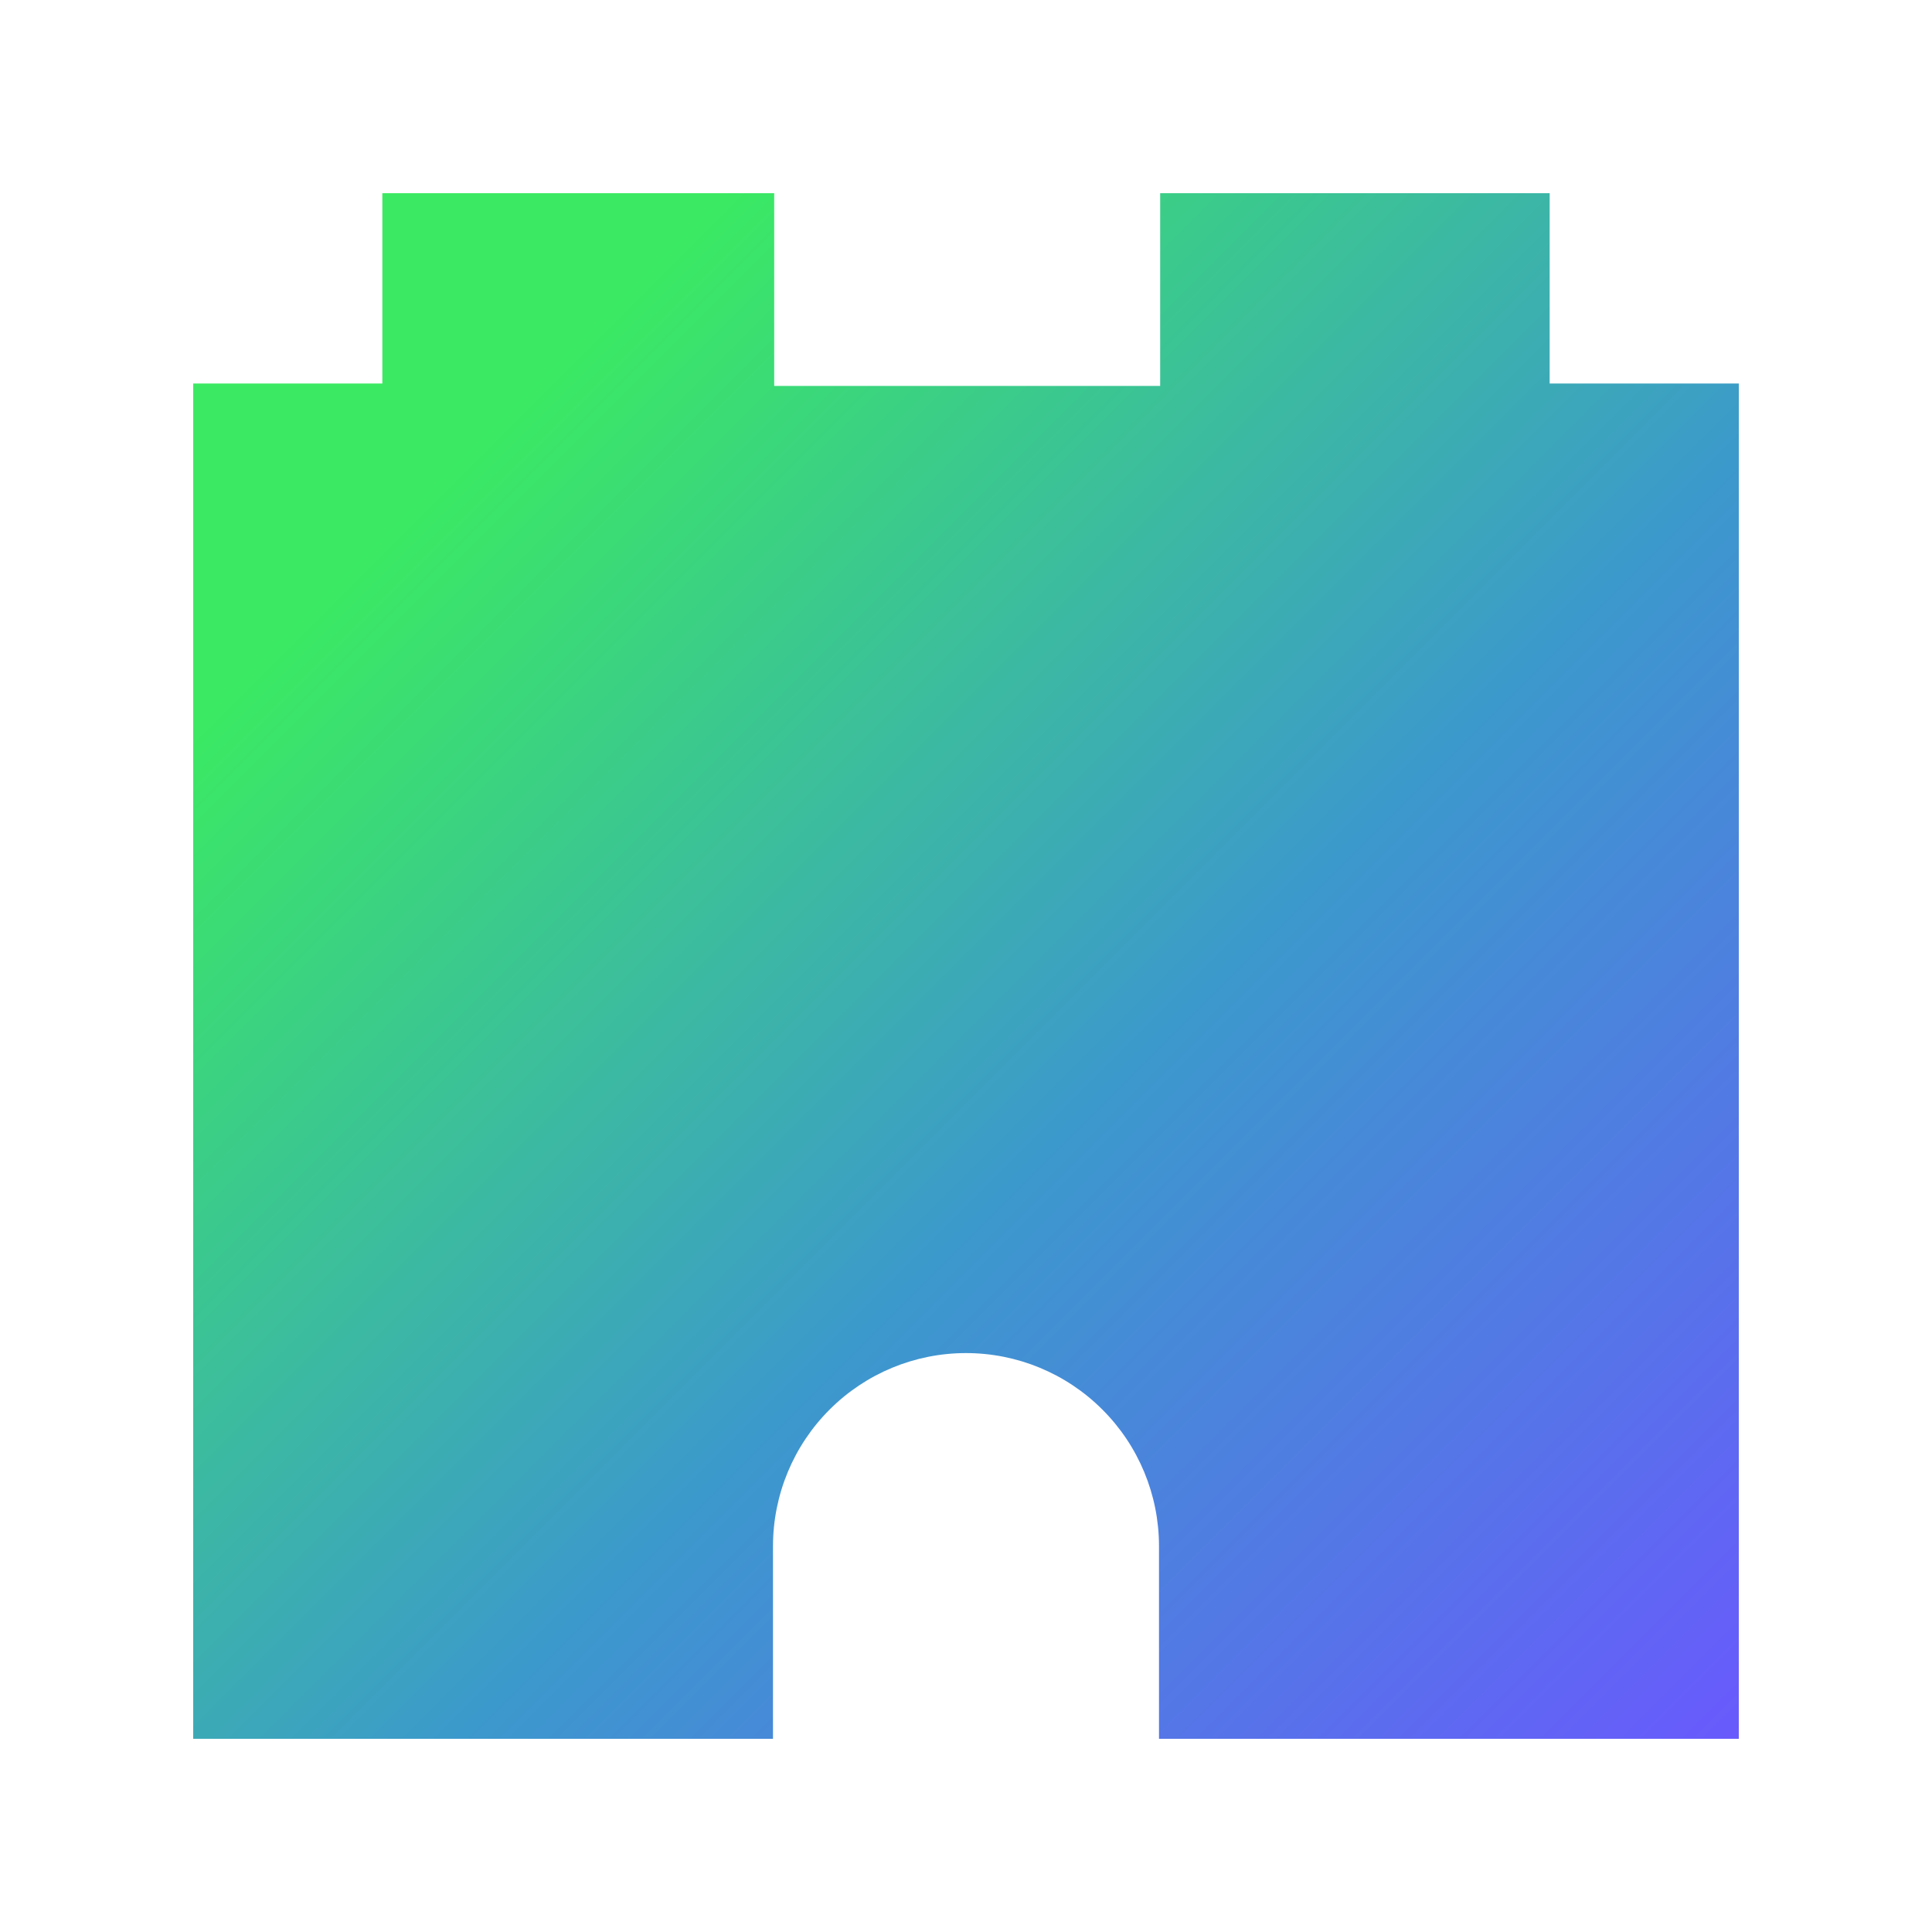
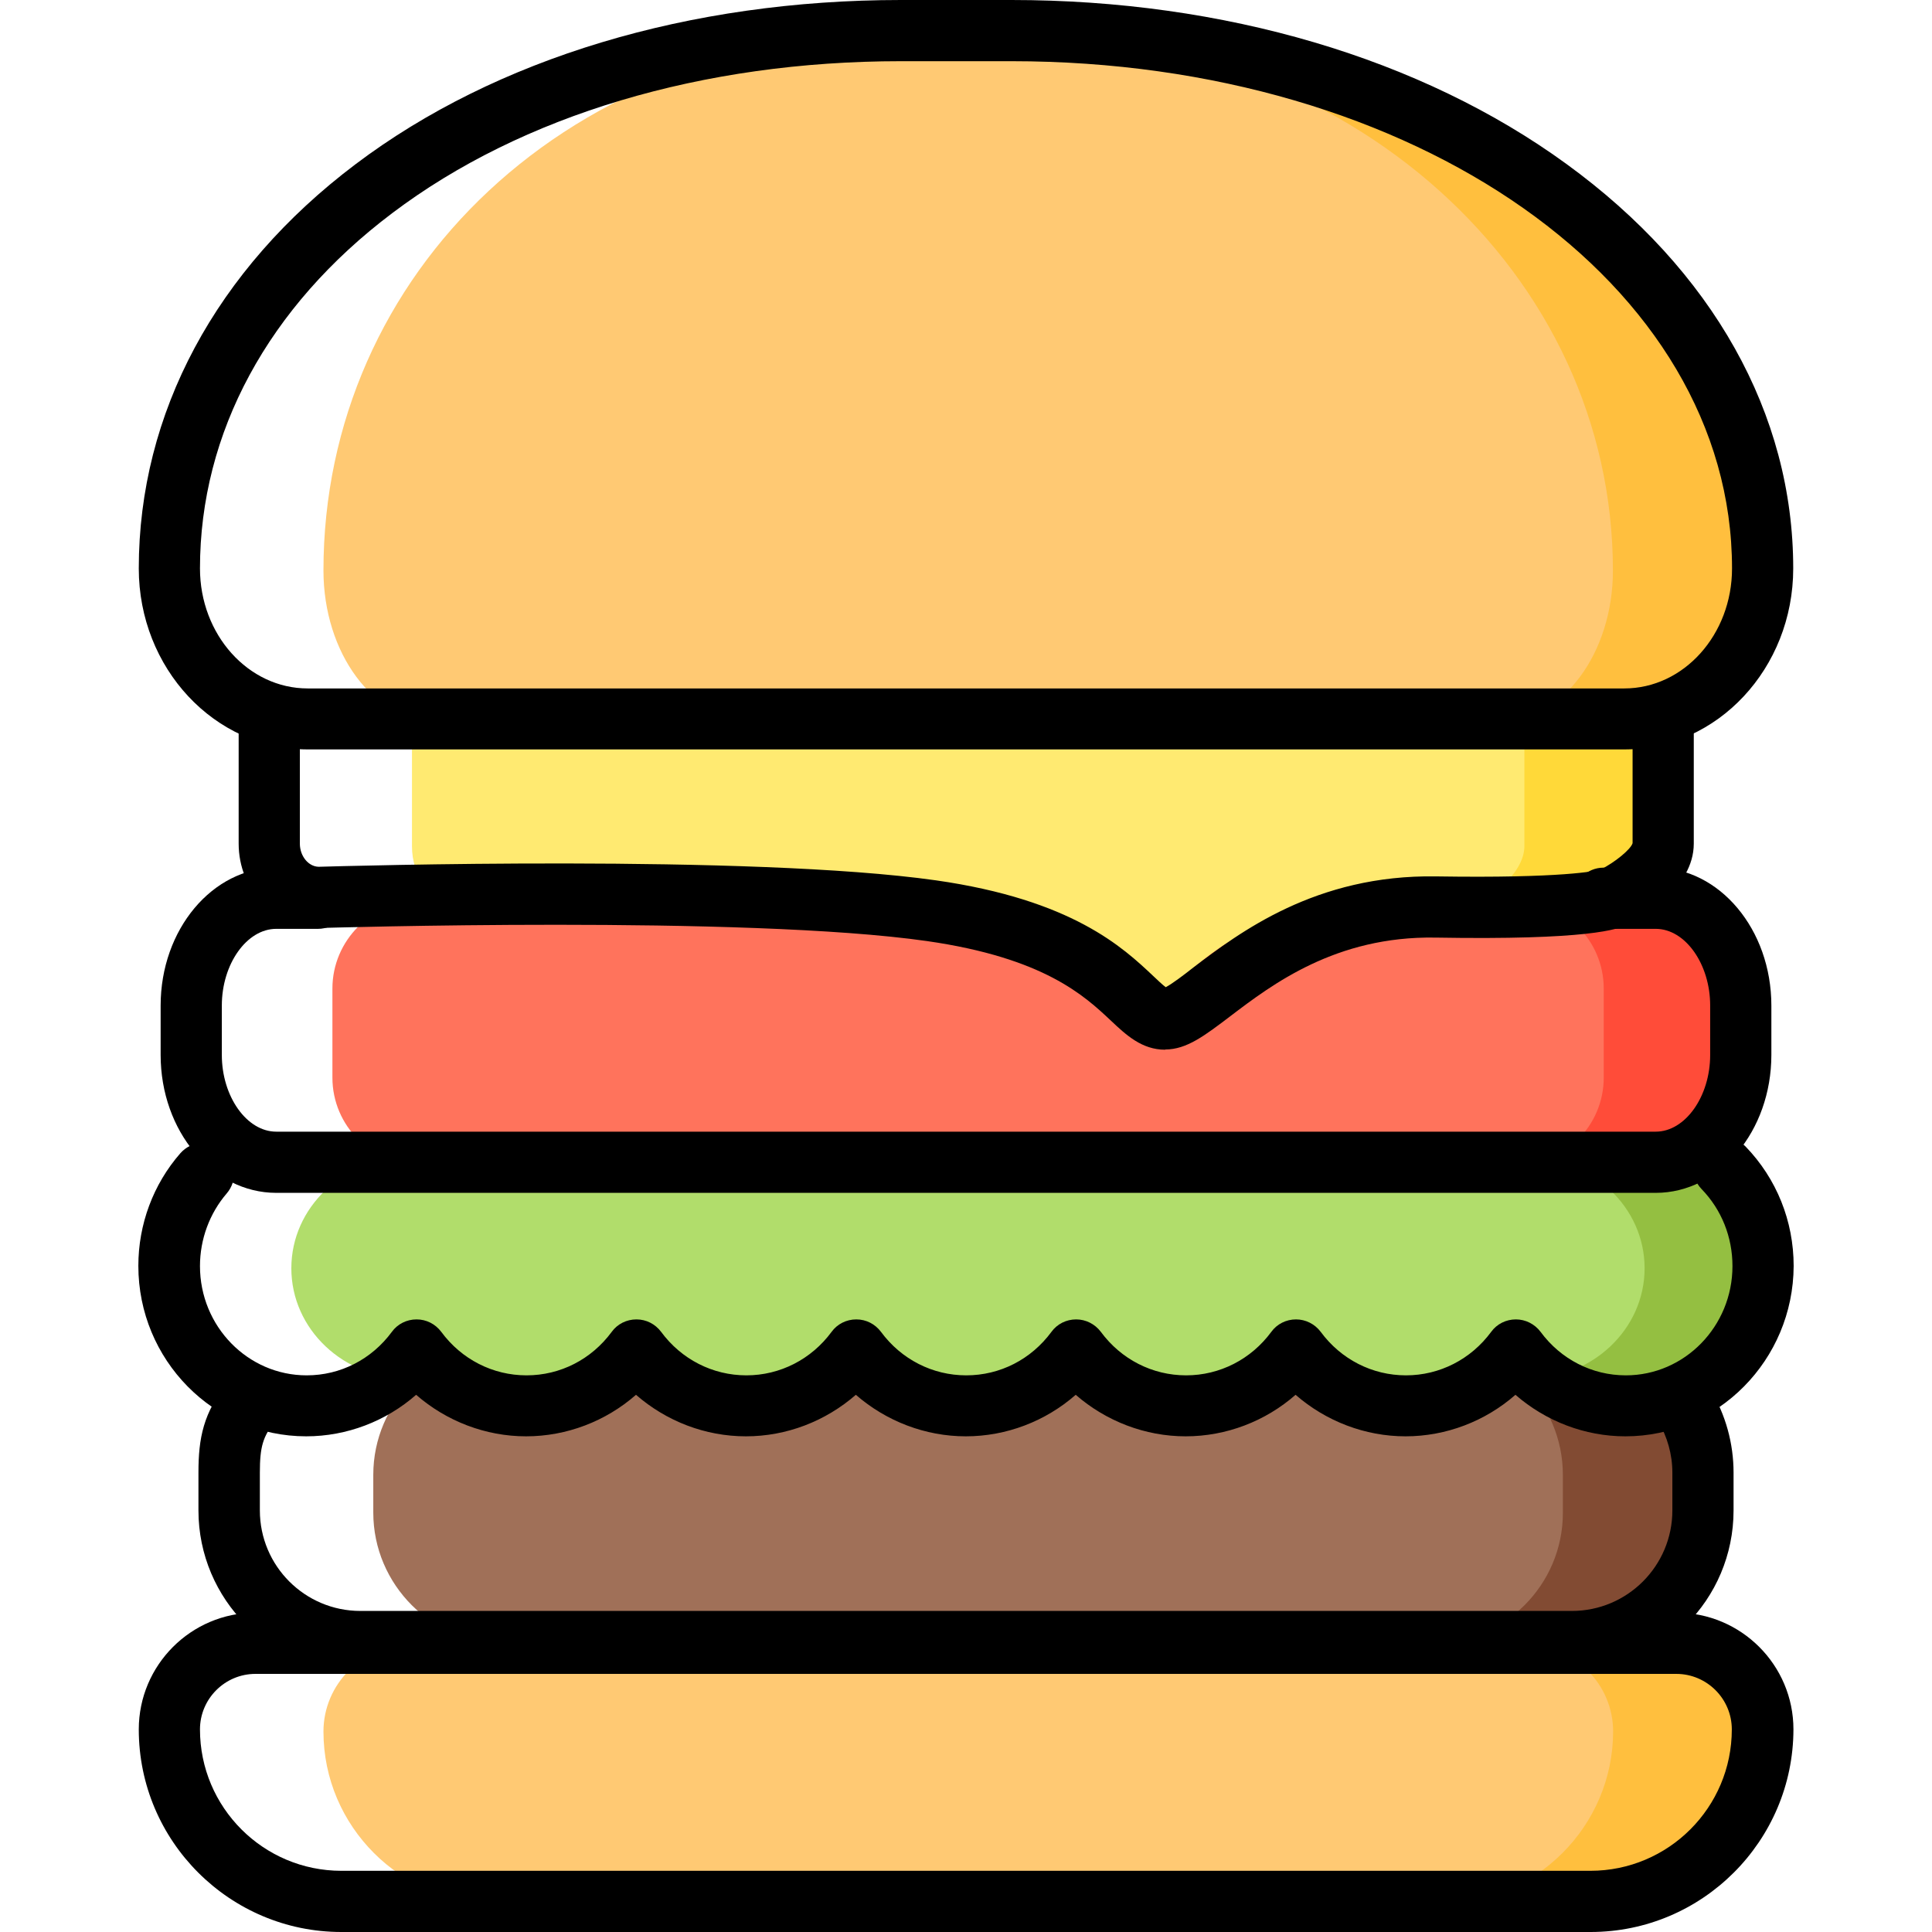
- <svg xmlns="http://www.w3.org/2000/svg" width="40" height="40" viewBox="0 0 40 40" fill="none">
-   <path d="M32.084 7.94V4H24.02V7.99H16.029V4H7.916V7.94H4V36H16.004V32.005C16.006 30.946 16.427 29.931 17.177 29.183C17.926 28.434 18.941 28.014 20 28.014C21.059 28.014 22.074 28.434 22.823 29.183C23.573 29.931 23.994 30.946 23.996 32.005V36H36V7.94H32.084Z" fill="url(#paint0_linear)" />
-   <defs>
-     <linearGradient id="paint0_linear" x1="2.942" y1="4.9" x2="37.777" y2="39.734" gradientUnits="userSpaceOnUse">
-       <stop offset="0.159" stop-color="#3BEA62" />
-       <stop offset="0.54" stop-color="#3C99CC" />
-       <stop offset="0.937" stop-color="#6B57FF" />
-     </linearGradient>
-   </defs>
+ <svg xmlns="http://www.w3.org/2000/svg" t="1716946798532" class="icon" viewBox="0 0 1024 1024" version="1.1" p-id="4883" width="40" height="40">
+   <path d="M540.38 872.138h348.206c25.137 0 45.64 20.503 45.64 45.64 0 50.157-41.006 91.164-91.164 91.164H543.276" fill="#FFBF3E" p-id="4884" />
+   <path d="M534.241 712.282h298.86c38.226 0 69.502 31.276 69.502 69.502v20.04c0 38.226-31.276 69.502-69.502 69.502H523.236 540.38" fill="#824B33" p-id="4885" />
+   <path d="M453.734 716.684c11.468 15.638 28.959 26.411 48.883 29.075 3.012 0.348 6.139 0.579 9.267 0.579 23.862 0 44.945-11.7 58.266-29.654 13.321 17.955 34.404 29.654 58.266 29.654 23.862 0 44.945-11.7 58.266-29.654 13.321 17.955 34.404 29.654 58.266 29.654s44.945-11.7 58.266-29.654c13.321 17.955 34.404 29.654 58.266 29.654 40.195 0 72.746-33.129 72.746-74.136 0-40.89-32.55-74.136-72.746-74.136-23.862 0-44.945 11.7-58.266 29.654-13.321-17.955-34.404-29.654-58.266-29.654s-44.945 11.7-58.266 29.654c-13.321-17.955-34.404-29.654-58.266-29.654-23.862 0-44.945 11.7-58.266 29.654-13.321-17.955-34.404-29.654-58.266-29.654s-44.945 11.7-58.266 29.654" fill="#94BF41" p-id="4886" />
+   <path d="M524.51 477.481h353.071c24.789 0 45.061 25.6 45.061 56.876V560.652c0 31.276-20.271 56.876-45.061 56.876H513.274h12.742" fill="#FF4C39" p-id="4887" />
+   <path d="M504.818 316.699h350.291c14.48 0 26.411 12.858 26.411 28.496v103.211c0 15.638-26.411 28.496-26.411 28.496s-9.267 6.603-94.291 5.213c-85.024-1.39-124.641 59.193-143.175 59.309-17.839 0.116-24.673-39.964-112.71-55.602-3.591-0.695 15.87-1.274 11.931-1.738" fill="#FFD939" p-id="4888" />
+   <path d="M512.232 17.376h-0.232 24.094C763.946 17.376 934.226 145.607 934.226 302.451c0 43.902-33.014 79.812-73.325 79.812H512" fill="#FFBF3E" p-id="4889" />
+   <path d="M763.714 1008.941H262.603c-50.157 0-91.164-41.006-91.164-91.164 0-25.137 20.503-45.64 45.64-45.64h592.275c25.137 0 45.64 20.503 45.64 45.64-0.116 50.157-41.122 91.164-91.28 91.164z" fill="#FFC973" p-id="4890" />
+   <path d="M843.062 1024H180.938C121.745 1024 73.557 975.812 73.557 916.619c0-34.056 27.685-61.857 61.857-61.857h753.289c34.056 0 61.857 27.685 61.857 61.857-0.116 59.193-48.304 107.381-107.497 107.381zM135.414 887.196c-16.217 0-29.423 13.205-29.423 29.423C105.991 957.973 139.584 991.566 180.938 991.566h662.009c41.354 0 74.947-33.593 74.947-74.947 0-16.217-13.205-29.423-29.423-29.423H135.414z" fill="" p-id="4891" />
+   <path d="M758.965 871.211H267.352c-38.226 0-69.502-31.276-69.502-69.502v-20.04c0-38.226 31.276-69.502 69.502-69.502h491.497c38.226 0 69.502 31.276 69.502 69.502v20.04c0.116 38.226-31.16 69.502-69.386 69.502z" fill="#A07058" p-id="4892" />
+   <path d="M833.1 886.27H190.9c-47.262 0-85.719-38.458-85.719-85.719v-20.04c0-18.186 2.548-31.855 15.638-47.957 5.676-6.95 15.87-7.993 22.82-2.433s7.993 15.87 2.433 22.82c-6.719 8.34-8.34 13.785-8.34 27.569v20.04c0 29.423 23.862 53.285 53.285 53.285h642.085c29.423 0 53.285-23.862 53.285-53.285v-20.04c0-9.614-2.664-18.997-7.529-27.222-4.633-7.645-2.085-17.607 5.56-22.241s17.607-2.085 22.241 5.56c7.993 13.321 12.163 28.496 12.163 43.902v20.04c0 47.377-38.458 85.719-85.719 85.719z" fill="" p-id="4893" />
+   <path d="M809.817 613.705c-20.271 0-38.226-2.433-49.462 11.815-11.236-14.248-29.191-11.815-49.462-11.815-20.271 0-38.226-2.433-49.462 11.815-11.236-14.248-29.191-11.815-49.462-11.815s-38.226-2.433-49.462 11.815c-11.236-14.248-29.191-11.815-49.462-11.815s-38.226-2.433-49.462 11.815c-11.236-14.248-29.191-11.815-49.462-11.815s-38.226-2.433-49.462 11.815c-11.236-14.248-29.191-11.815-49.462-11.815s-38.226-2.433-49.462 11.815c-11.236-14.248-29.191-11.815-49.462-11.815-34.172 0-61.857 26.179-61.857 58.498s27.685 58.498 61.857 58.498c20.271 0 38.226 14.016 49.462-0.232 11.236 14.248 29.191 0.232 49.462 0.232s38.226 14.016 49.462-0.232c11.236 14.248 29.191 0.232 49.462 0.232s38.226-9.151 49.462-23.399c11.236 14.248 29.191 23.399 49.462 23.399s38.226-9.151 49.462-23.399c11.236 14.248 29.191 23.399 49.462 23.399s38.226 14.016 49.462-0.232c11.236 14.248 29.191 0.232 49.462 0.232 20.271 0 38.226 14.016 49.462-0.232 11.236 14.248 29.191 0.232 49.462 0.232 34.172 0 61.857-26.179 61.857-58.498s-27.685-58.498-61.857-58.498z" fill="#B1DD6B" p-id="4894" />
+   <path d="M861.481 761.281c-21.43 0-42.165-7.993-58.266-22.009-15.986 14.016-36.72 22.009-58.266 22.009-21.43 0-42.165-7.993-58.266-22.009-15.986 14.016-36.72 22.009-58.266 22.009-21.43 0-42.165-7.993-58.266-22.009-15.986 14.016-36.72 22.009-58.266 22.009-21.43 0-42.165-7.993-58.266-22.009-16.101 14.016-36.72 22.009-58.266 22.009s-42.165-7.993-58.266-22.009c-15.986 14.016-36.72 22.009-58.266 22.009-21.43 0-42.165-7.993-58.266-22.009-15.986 14.016-36.72 22.009-58.266 22.009-49.115 0-88.963-40.543-88.963-90.353 0-22.009 7.877-43.207 22.241-59.656 5.908-6.719 16.101-7.529 22.936-1.622 6.719 5.908 7.529 16.101 1.622 22.936C111.088 643.128 105.991 656.796 105.991 671.044c0 31.971 25.368 57.919 56.529 57.919 17.955 0 34.404-8.456 45.176-23.052 3.012-4.17 7.877-6.603 13.09-6.603s9.962 2.433 13.09 6.603c10.773 14.595 27.338 23.052 45.176 23.052 17.955 0 34.404-8.456 45.176-23.052 3.012-4.17 7.877-6.603 13.09-6.603s9.962 2.433 13.09 6.603c10.773 14.595 27.338 23.052 45.176 23.052s34.404-8.456 45.176-23.052c3.012-4.17 7.877-6.603 13.09-6.603s9.962 2.433 13.09 6.603c10.773 14.595 27.338 23.052 45.176 23.052 17.955 0 34.404-8.456 45.176-23.052 3.012-4.17 7.877-6.603 13.09-6.603 5.097 0 9.962 2.433 13.09 6.603 10.773 14.595 27.338 23.052 45.176 23.052s34.404-8.456 45.176-23.052c3.012-4.17 7.877-6.603 13.09-6.603 5.097 0 9.962 2.433 13.09 6.603 10.773 14.595 27.338 23.052 45.176 23.052s34.404-8.456 45.176-23.052c3.012-4.17 7.877-6.603 13.09-6.603 5.097 0 9.962 2.433 13.09 6.603 10.773 14.595 27.338 23.052 45.176 23.052 31.16 0 56.529-25.948 56.529-57.919 0-15.406-5.792-29.886-16.333-40.775-6.255-6.487-6.024-16.681 0.348-22.936 6.487-6.255 16.681-6.024 22.936 0.348 16.449 17.028 25.484 39.5 25.484 63.363-0.232 49.81-40.195 90.237-89.195 90.237z" fill="" p-id="4895" />
+   <path d="M803.678 617.528H222.523c-25.484 0-46.335-20.851-46.335-46.335v-47.262c0-25.484 20.851-46.335 46.335-46.335h581.155c25.484 0 46.335 20.851 46.335 46.335v47.262c0 25.484-20.851 46.335-46.335 46.335z" fill="#FF735C" p-id="4896" />
+   <path d="M877.582 632.239H146.418c-33.824 0-61.278-32.782-61.278-73.093v-26.179c0-40.311 27.453-73.093 61.278-73.093H168.543c8.919 0 16.217 7.298 16.217 16.217s-7.298 16.217-16.217 16.217H146.418C130.78 492.308 117.575 510.957 117.575 532.967v26.179c0 22.009 13.205 40.659 28.843 40.659h731.164c15.638 0 28.843-18.65 28.843-40.659v-26.179c0-22.009-13.205-40.659-28.843-40.659h-27.685c-8.919 0-16.217-7.298-16.217-16.217s7.298-16.217 16.217-16.217h27.685c33.824 0 61.278 32.782 61.278 73.093v26.179c0 40.311-27.453 73.093-61.278 73.093z" fill="" p-id="4897" />
+   <path d="M786.881 476.901s-7.414 6.603-75.178 5.213c-67.765-1.39-99.504 59.193-114.331 59.309-14.827 0.116-20.04-43.323-98.925-57.339-78.885-14.132-259.012-7.066-259.012-7.066-11.584 0-21.082-12.858-21.082-28.496V345.195c0-15.638 9.499-28.496 21.082-28.496h547.446c11.584 0 21.082 12.858 21.082 28.496v103.211c0 15.638-21.082 28.496-21.082 28.496z" fill="#FFEA71" p-id="4898" />
+   <path d="M617.528 556.366c-12.279 0-20.619-7.761-28.612-15.29-14.132-13.321-35.562-33.361-97.535-42.281-96.261-13.785-319.595-6.95-321.795-6.95h-0.463c-23.515 0-42.628-20.04-42.628-44.713v-67.765c0-8.919 7.298-16.217 16.217-16.217s16.217 7.298 16.217 16.217V447.131c0 6.603 4.518 12.163 9.962 12.279 13.09-0.348 229.01-6.719 327.124 7.182 72.282 10.31 99.157 35.562 115.258 50.737 2.201 2.085 4.865 4.633 6.603 5.908 3.475-1.853 9.614-6.487 14.595-10.425 24.326-18.418 64.869-49.347 128.695-48.304 67.301 1.043 84.561-2.896 87.11-3.591 7.645-3.823 16.101-10.773 17.028-14.016v-61.741c0-8.919 7.298-16.217 16.217-16.217s16.217 7.298 16.217 16.217V447.131c0 23.515-27.222 38.921-34.635 42.628-5.097 2.896-21.777 8.572-102.516 7.182-52.59-0.811-86.299 24.789-108.539 41.701-13.437 10.194-23.052 17.607-34.404 17.607l-0.116 0.116z m228.199-93.944z m0.116 0c-0.116 0-0.116 0 0 0-0.116 0-0.116 0 0 0z m0.348-0.348c-0.116 0.116-0.232 0.232-0.348 0.232 0.116 0 0.232-0.116 0.348-0.232z m0 0z" fill="" p-id="4899" />
+   <path d="M795.569 382.147H230.748c-32.666 0-59.309-35.91-59.309-79.812 0-156.728 129.274-284.959 313.687-284.959h47.493c184.413 0 322.259 128.232 322.259 285.075 0 43.786-26.758 79.696-59.309 79.696z" fill="#FFC973" p-id="4900" />
+   <path d="M860.901 397.205H163.099C113.752 397.205 73.557 354.23 73.557 301.292c0-82.244 40.775-158.349 114.795-214.183C262.719 30.929 365.35 0 477.481 0h58.614c112.594 0 217.079 30.813 294.11 86.878 77.611 56.413 120.239 132.518 120.239 214.414 0 52.938-40.195 95.913-89.542 95.913zM477.481 32.434C372.3 32.434 276.619 61.046 207.928 112.941 142.132 162.519 105.991 229.357 105.991 301.292c0 35.099 25.6 63.595 57.108 63.595h697.803c31.508 0 57.108-28.496 57.108-63.595C918.009 150.472 750.277 32.434 536.094 32.434h-58.614z" fill="" p-id="4901" />
</svg>
